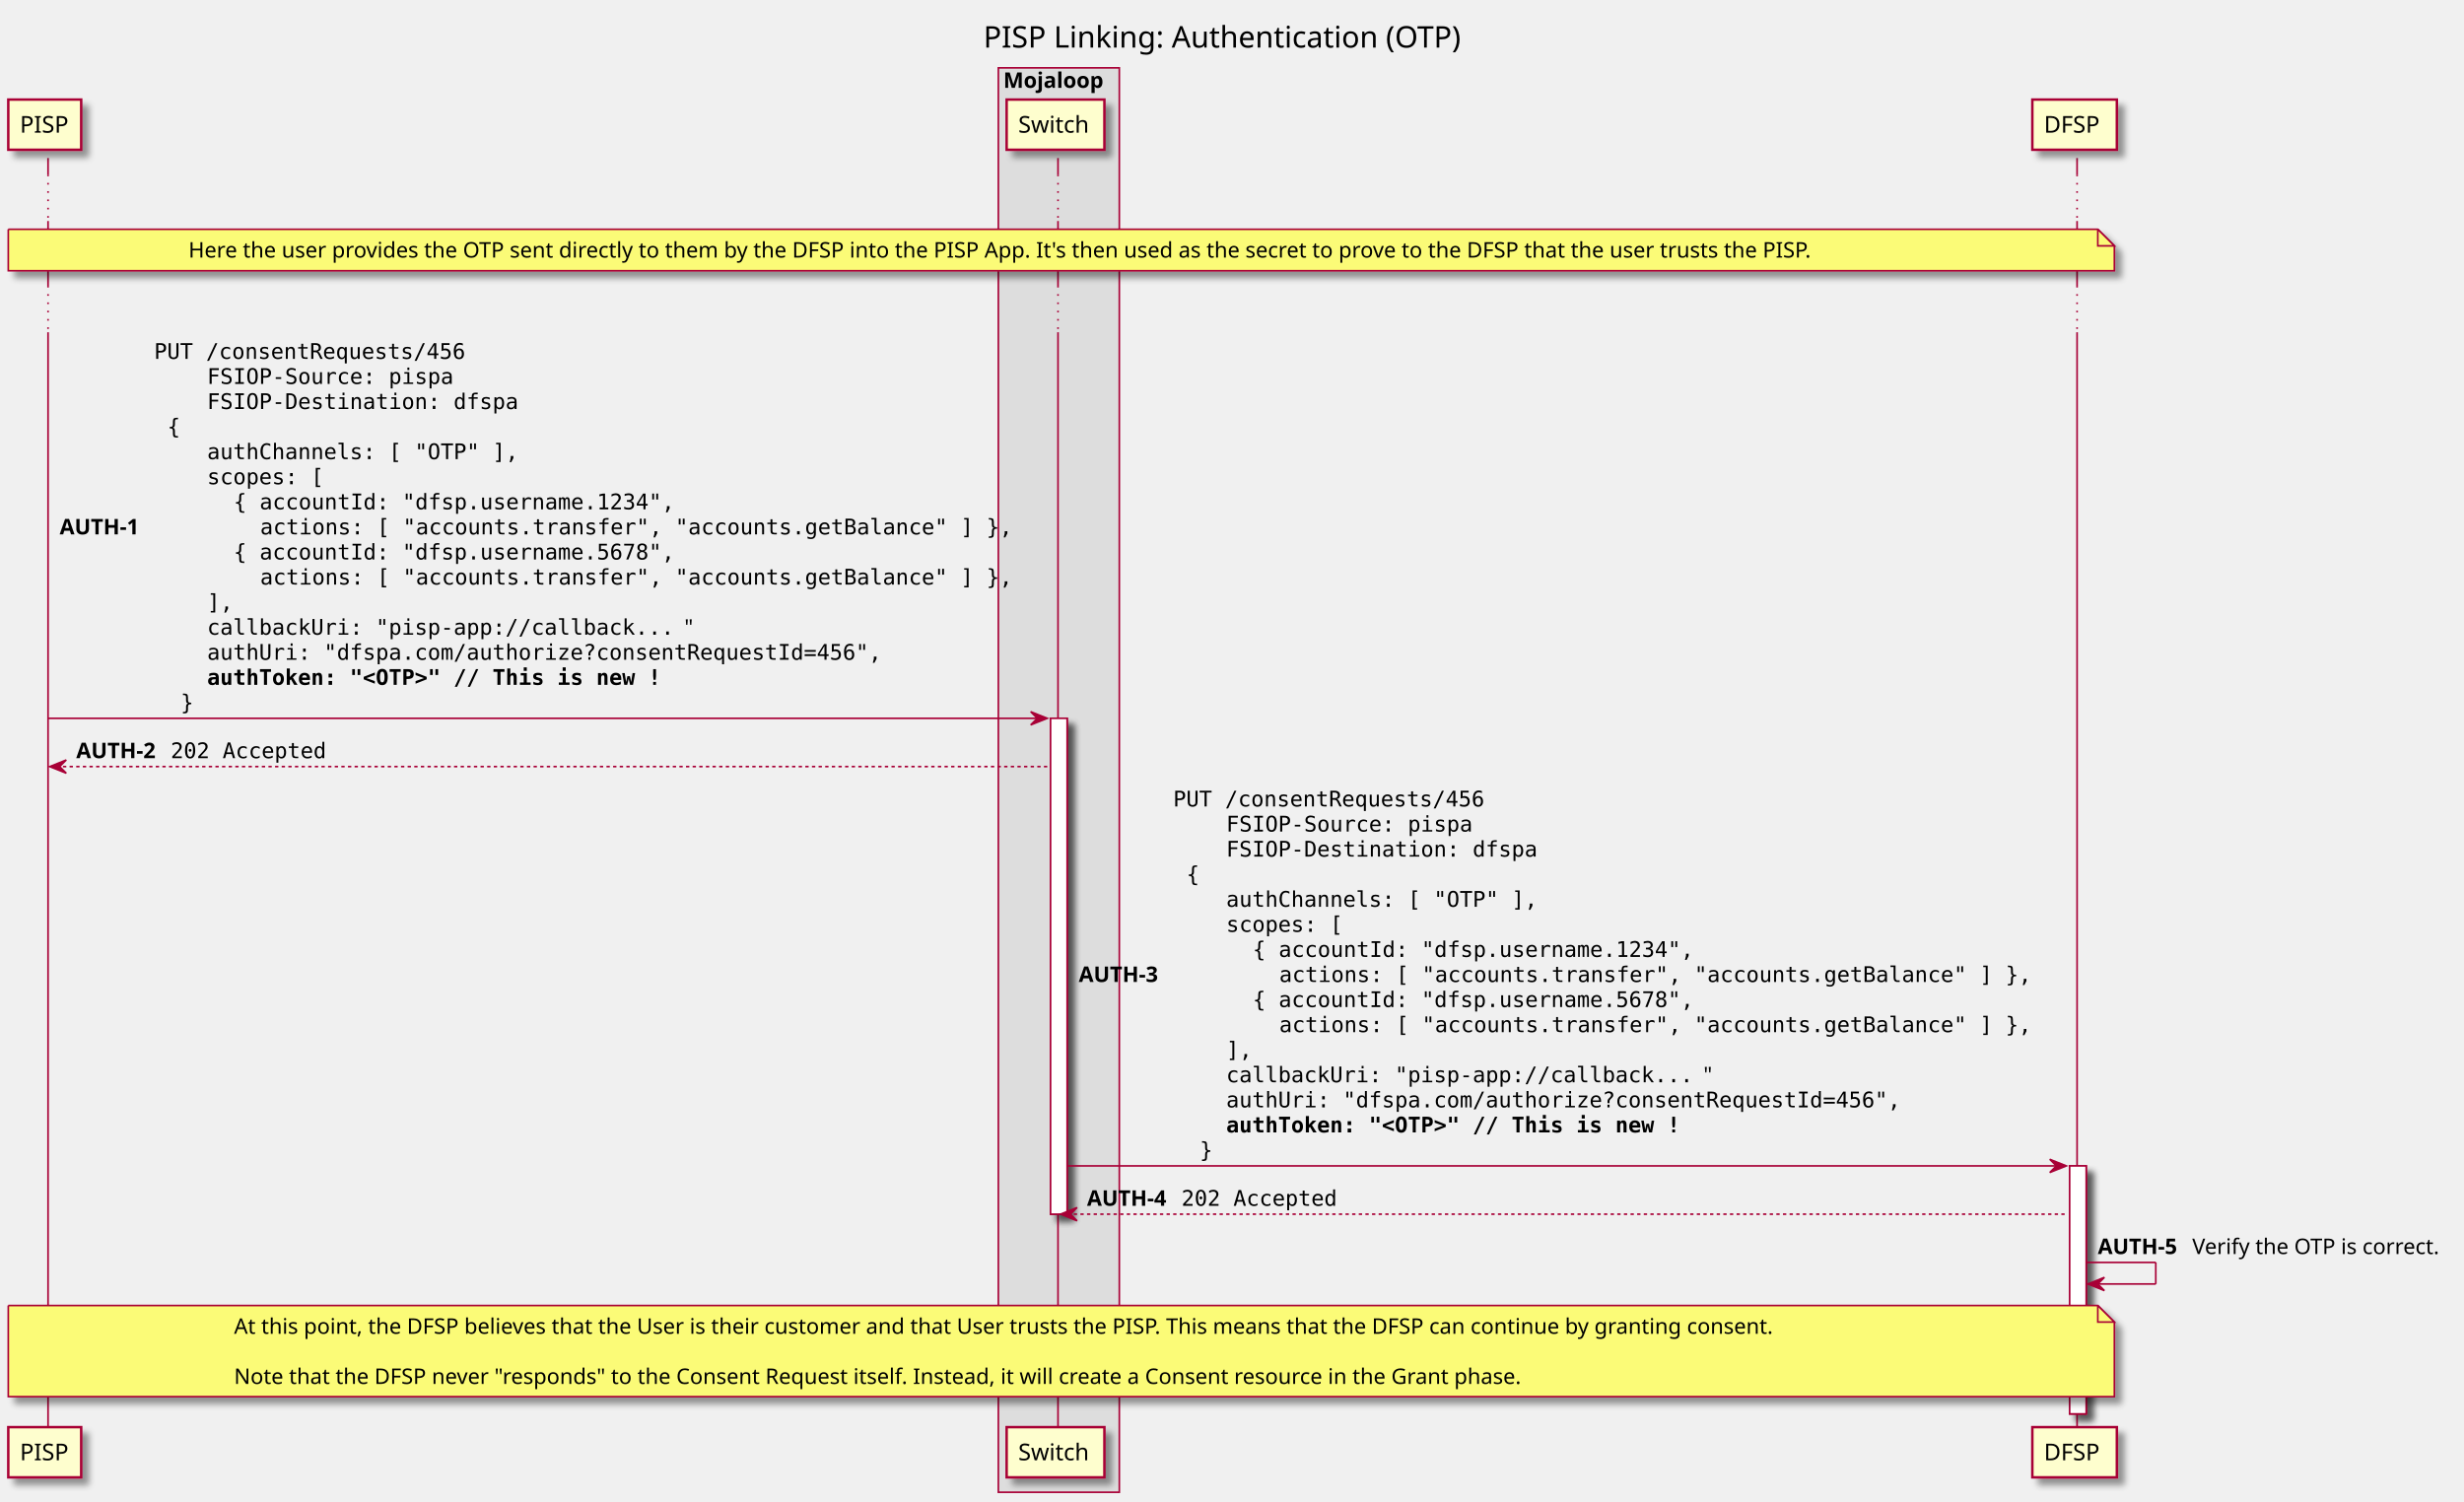
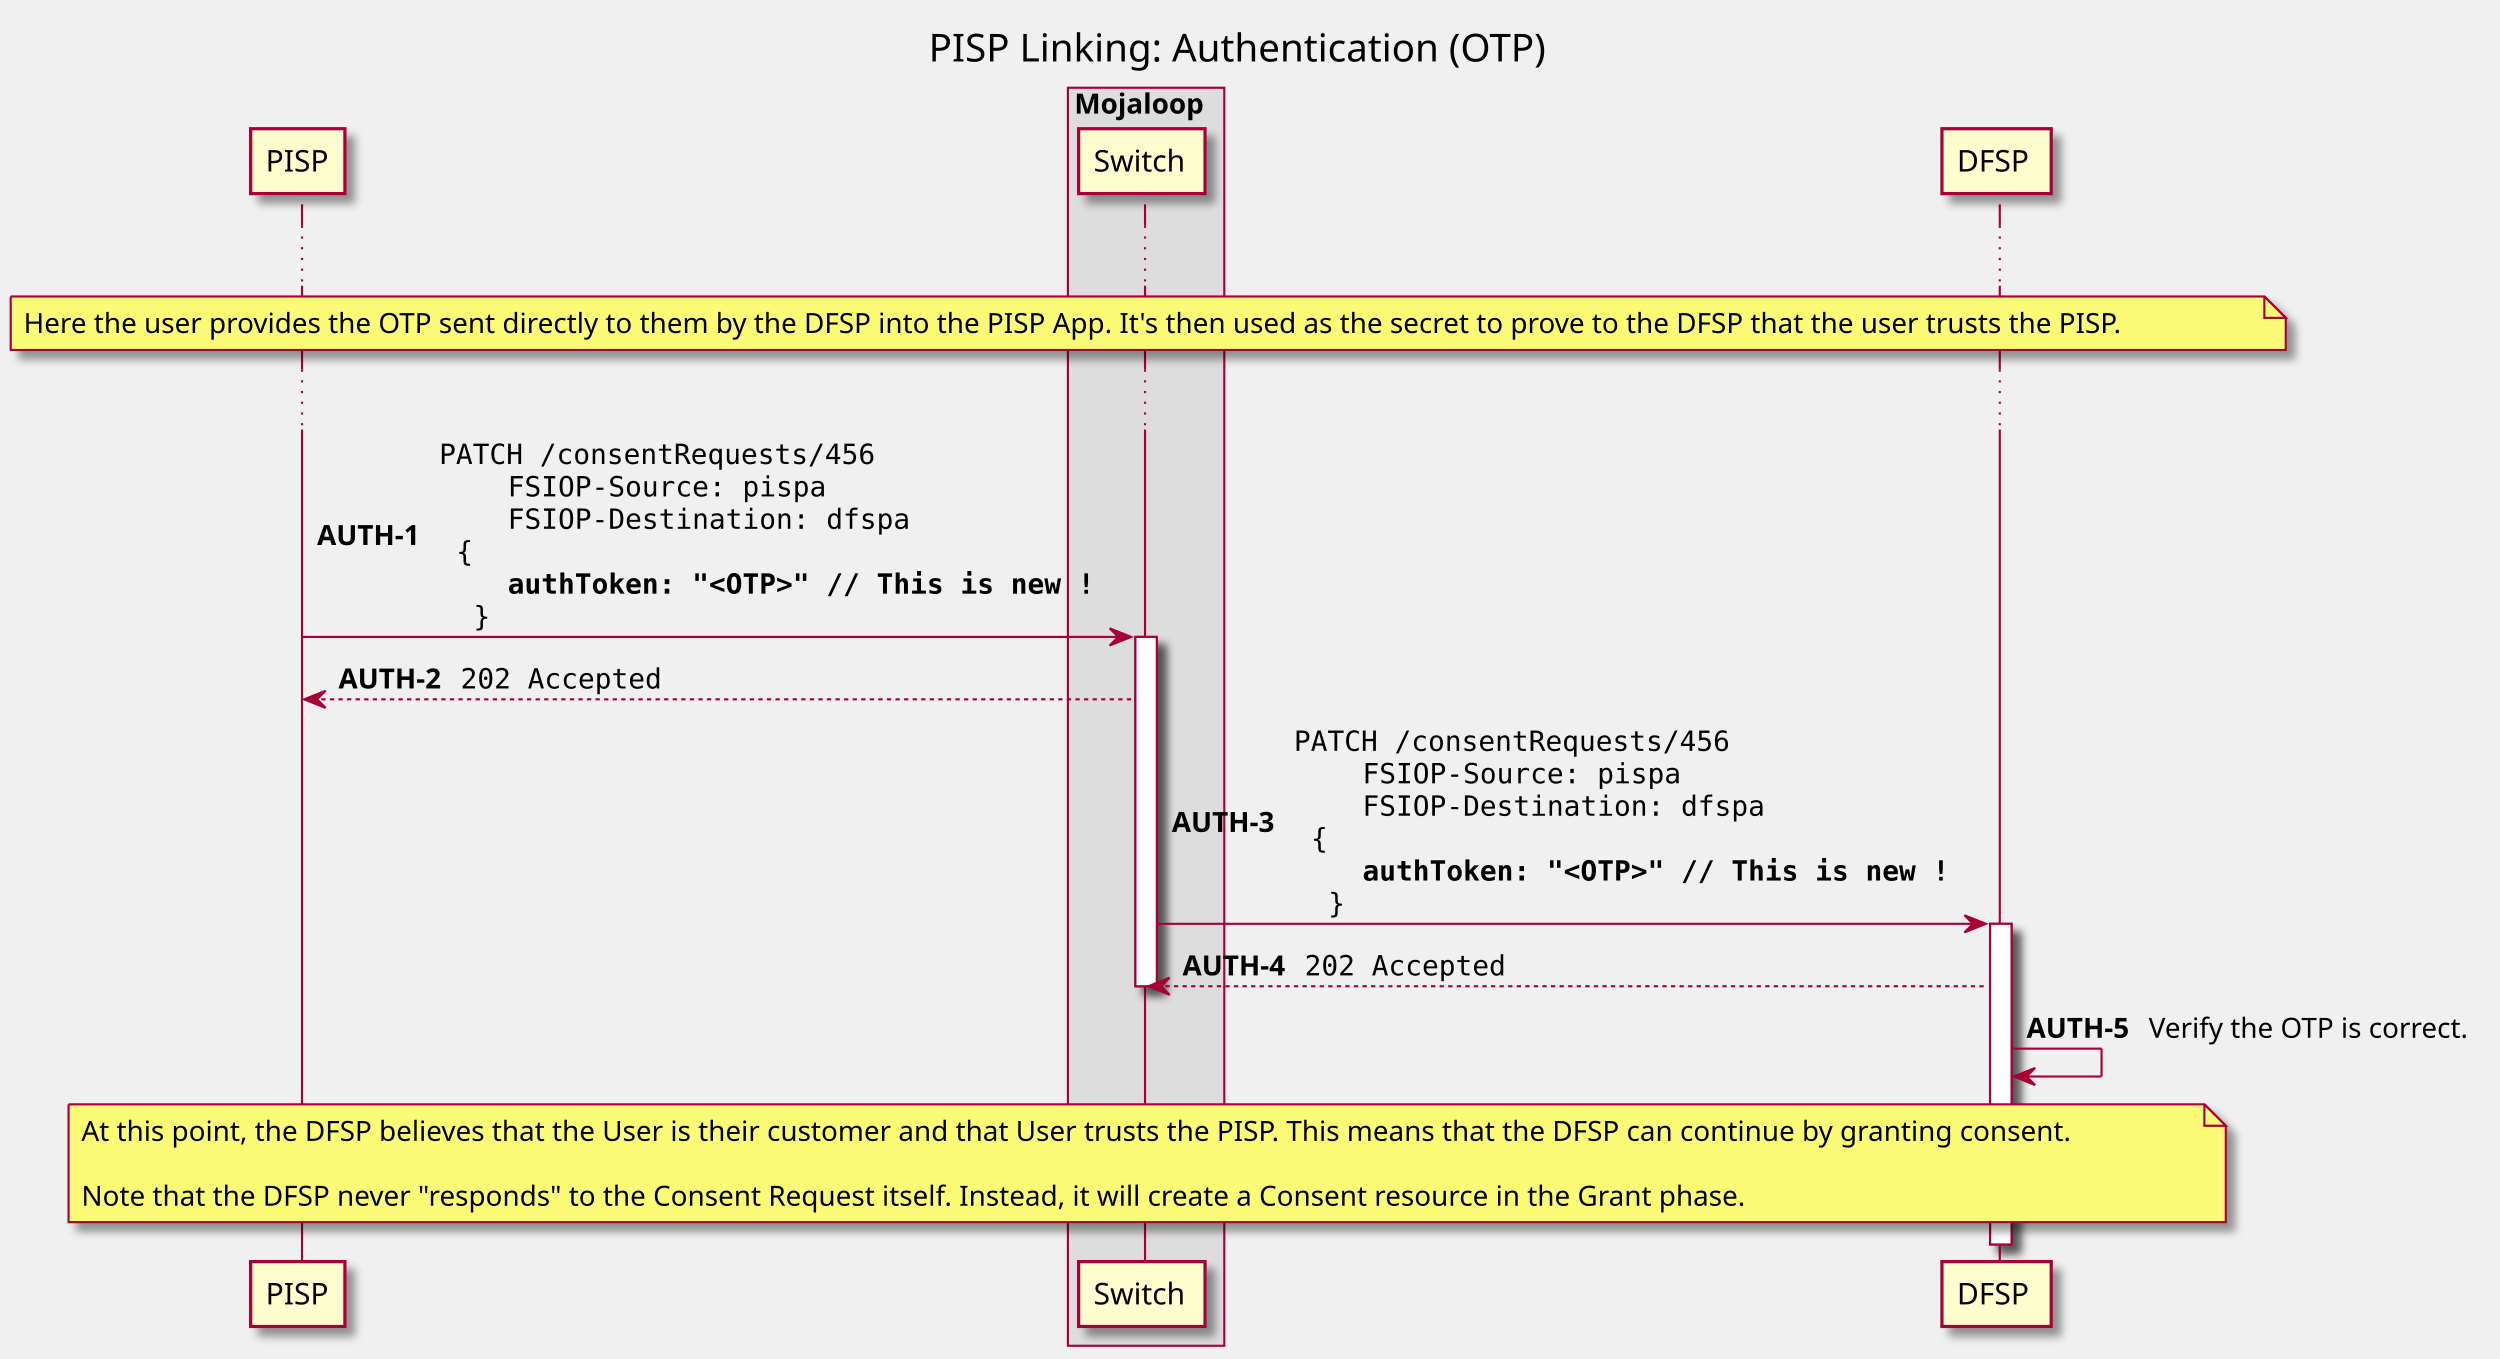
- <svg xmlns="http://www.w3.org/2000/svg" height="906" preserveAspectRatio="none" style="width:1487px;height:906px" width="1487">
+ <svg xmlns="http://www.w3.org/2000/svg" height="634" preserveAspectRatio="none" style="width:1167px;height:634px" width="1167">
  <defs>
    <filter height="300%" id="a" width="300%" x="-1" y="-1">
      <feGaussianBlur result="blurOut" stdDeviation="2" />
      <feColorMatrix in="blurOut" result="blurOut2" values="0 0 0 0 0 0 0 0 0 0 0 0 0 0 0 0 0 0 .4 0" />
      <feOffset dx="4" dy="4" in="blurOut2" result="blurOut3" />
      <feBlend in="SourceGraphic" in2="blurOut3" />
    </filter>
  </defs>
-   <text font-family="sans-serif" font-size="18" lengthAdjust="spacingAndGlyphs" textLength="305" x="593.5" y="28.708">
+   <text font-family="sans-serif" font-size="18" lengthAdjust="spacingAndGlyphs" textLength="305" x="433.5" y="28.708">
    PISP Linking: Authentication (OTP)
  </text>
-   <path fill="#DDD" stroke="#a80036" d="M602.5 40.953h73v859.641h-73z" />
-   <text font-family="sans-serif" font-size="13" font-weight="bold" lengthAdjust="spacingAndGlyphs" textLength="67" x="605.5" y="53.02">
+   <path fill="#DDD" stroke="#a80036" d="M498.5 40.953h73v587.25h-73z" />
+   <text font-family="sans-serif" font-size="13" font-weight="bold" lengthAdjust="spacingAndGlyphs" textLength="67" x="501.5" y="53.02">
    Mojaloop
  </text>
-   <path fill="#FFF" filter="url(#a)" stroke="#a80036" d="M634 433.508h10v299.258h-10zM1249 703.633h10v149.664h-10z" />
-   <path stroke="#a80036" d="M29 95.383v10" />
-   <path stroke="#a80036" stroke-dasharray="1,4" d="M29 105.383v28" />
-   <path stroke="#a80036" d="M29 133.383v39.133" />
-   <path stroke="#a80036" stroke-dasharray="1,4" d="M29 172.516v28" />
-   <path stroke="#a80036" d="M29 200.516v661.781M638.5 95.383v10" />
-   <path stroke="#a80036" stroke-dasharray="1,4" d="M638.5 105.383v28" />
-   <path stroke="#a80036" d="M638.5 133.383v39.133" />
-   <path stroke="#a80036" stroke-dasharray="1,4" d="M638.5 172.516v28" />
-   <path stroke="#a80036" d="M638.5 200.516v661.781M1253.5 95.383v10" />
-   <path stroke="#a80036" stroke-dasharray="1,4" d="M1253.5 105.383v28" />
-   <path stroke="#a80036" d="M1253.5 133.383v39.133" />
-   <path stroke="#a80036" stroke-dasharray="1,4" d="M1253.5 172.516v28" />
-   <path stroke="#a80036" d="M1253.5 200.516v661.781" />
-   <path fill="#FEFECE" filter="url(#a)" stroke="#a80036" stroke-width="1.5" d="M5 60.086h44v30.297H5z" />
-   <text font-family="sans-serif" font-size="14" lengthAdjust="spacingAndGlyphs" textLength="30" x="12" y="80.081">
+   <path fill="#FFF" filter="url(#a)" stroke="#a80036" d="M530 297.313h10v163.063h-10zM929 431.242h10v149.664h-10z" />
+   <path stroke="#a80036" d="M141 95.383v10" />
+   <path stroke="#a80036" stroke-dasharray="1,4" d="M141 105.383v28" />
+   <path stroke="#a80036" d="M141 133.383v39.133" />
+   <path stroke="#a80036" stroke-dasharray="1,4" d="M141 172.516v28" />
+   <path stroke="#a80036" d="M141 200.516v389.39M534.5 95.383v10" />
+   <path stroke="#a80036" stroke-dasharray="1,4" d="M534.5 105.383v28" />
+   <path stroke="#a80036" d="M534.5 133.383v39.133" />
+   <path stroke="#a80036" stroke-dasharray="1,4" d="M534.5 172.516v28" />
+   <path stroke="#a80036" d="M534.5 200.516v389.39M933.5 95.383v10" />
+   <path stroke="#a80036" stroke-dasharray="1,4" d="M933.5 105.383v28" />
+   <path stroke="#a80036" d="M933.5 133.383v39.133" />
+   <path stroke="#a80036" stroke-dasharray="1,4" d="M933.5 172.516v28" />
+   <path stroke="#a80036" d="M933.5 200.516v389.39" />
+   <path fill="#FEFECE" filter="url(#a)" stroke="#a80036" stroke-width="1.5" d="M117 60.086h44v30.297h-44z" />
+   <text font-family="sans-serif" font-size="14" lengthAdjust="spacingAndGlyphs" textLength="30" x="124" y="80.081">
    PISP
  </text>
-   <path fill="#FEFECE" filter="url(#a)" stroke="#a80036" stroke-width="1.5" d="M5 861.297h44v30.297H5z" />
-   <text font-family="sans-serif" font-size="14" lengthAdjust="spacingAndGlyphs" textLength="30" x="12" y="881.292">
+   <path fill="#FEFECE" filter="url(#a)" stroke="#a80036" stroke-width="1.5" d="M117 588.906h44v30.297h-44z" />
+   <text font-family="sans-serif" font-size="14" lengthAdjust="spacingAndGlyphs" textLength="30" x="124" y="608.901">
    PISP
  </text>
-   <path fill="#FEFECE" filter="url(#a)" stroke="#a80036" stroke-width="1.5" d="M607.5 60.086h59v30.297h-59z" />
-   <text font-family="sans-serif" font-size="14" lengthAdjust="spacingAndGlyphs" textLength="45" x="614.5" y="80.081">
+   <path fill="#FEFECE" filter="url(#a)" stroke="#a80036" stroke-width="1.5" d="M503.5 60.086h59v30.297h-59z" />
+   <text font-family="sans-serif" font-size="14" lengthAdjust="spacingAndGlyphs" textLength="45" x="510.5" y="80.081">
    Switch
  </text>
-   <path fill="#FEFECE" filter="url(#a)" stroke="#a80036" stroke-width="1.5" d="M607.5 861.297h59v30.297h-59z" />
-   <text font-family="sans-serif" font-size="14" lengthAdjust="spacingAndGlyphs" textLength="45" x="614.5" y="881.292">
+   <path fill="#FEFECE" filter="url(#a)" stroke="#a80036" stroke-width="1.5" d="M503.5 588.906h59v30.297h-59z" />
+   <text font-family="sans-serif" font-size="14" lengthAdjust="spacingAndGlyphs" textLength="45" x="510.5" y="608.901">
    Switch
  </text>
-   <path fill="#FEFECE" filter="url(#a)" stroke="#a80036" stroke-width="1.5" d="M1226.5 60.086h51v30.297h-51z" />
-   <text font-family="sans-serif" font-size="14" lengthAdjust="spacingAndGlyphs" textLength="37" x="1233.5" y="80.081">
+   <path fill="#FEFECE" filter="url(#a)" stroke="#a80036" stroke-width="1.5" d="M906.5 60.086h51v30.297h-51z" />
+   <text font-family="sans-serif" font-size="14" lengthAdjust="spacingAndGlyphs" textLength="37" x="913.5" y="80.081">
    DFSP
  </text>
-   <path fill="#FEFECE" filter="url(#a)" stroke="#a80036" stroke-width="1.5" d="M1226.5 861.297h51v30.297h-51z" />
-   <text font-family="sans-serif" font-size="14" lengthAdjust="spacingAndGlyphs" textLength="37" x="1233.5" y="881.292">
+   <path fill="#FEFECE" filter="url(#a)" stroke="#a80036" stroke-width="1.5" d="M906.5 588.906h51v30.297h-51z" />
+   <text font-family="sans-serif" font-size="14" lengthAdjust="spacingAndGlyphs" textLength="37" x="913.5" y="608.901">
    DFSP
  </text>
-   <path fill="#FFF" filter="url(#a)" stroke="#a80036" d="M634 433.508h10v299.258h-10zM1249 703.633h10v149.664h-10z" />
-   <path d="M5 138.383v25h1271v-15l-10-10H5" fill="#FBFB77" filter="url(#a)" stroke="#a80036" />
-   <path d="M1266 138.383v10h10l-10-10" fill="#FBFB77" stroke="#a80036" />
-   <text font-family="sans-serif" font-size="13" lengthAdjust="spacingAndGlyphs" textLength="1041" x="113.75" y="155.45">
+   <path fill="#FFF" filter="url(#a)" stroke="#a80036" d="M530 297.313h10v163.063h-10zM929 431.242h10v149.664h-10z" />
+   <path d="M5 138.383v25h1062v-15l-10-10H5" fill="#FBFB77" filter="url(#a)" stroke="#a80036" />
+   <path d="M1057 138.383v10h10l-10-10" fill="#FBFB77" stroke="#a80036" />
+   <text font-family="sans-serif" font-size="13" lengthAdjust="spacingAndGlyphs" textLength="1041" x="11" y="155.45">
    Here the user provides the OTP sent directly to them by the DFSP into the PISP App. It's then used as the secret to prove to the DFSP that the user trusts the PISP.
  </text>
-   <path fill="#A80036" stroke="#a80036" d="M622 429.508l10 4-10 4 4-4z" />
-   <path stroke="#a80036" d="M29 433.508h599" />
-   <text font-family="sans-serif" font-size="13" font-weight="bold" lengthAdjust="spacingAndGlyphs" textLength="53" x="36" y="322.512">
+   <path fill="#A80036" stroke="#a80036" d="M518 293.313l10 4-10 4 4-4z" />
+   <path stroke="#a80036" d="M141 297.313h383" />
+   <text font-family="sans-serif" font-size="13" font-weight="bold" lengthAdjust="spacingAndGlyphs" textLength="53" x="148" y="254.415">
    AUTH-1
  </text>
-   <text font-family="monospace" font-size="13" lengthAdjust="spacingAndGlyphs" textLength="192" x="93" y="216.583">
-     PUT /consentRequests/456
+   <text font-family="monospace" font-size="13" lengthAdjust="spacingAndGlyphs" textLength="208" x="205" y="216.583">
+     PATCH /consentRequests/456
  </text>
-   <text font-family="monospace" font-size="13" lengthAdjust="spacingAndGlyphs" textLength="152" x="125" y="231.715">
+   <text font-family="monospace" font-size="13" lengthAdjust="spacingAndGlyphs" textLength="152" x="237" y="231.715">
    FSIOP-Source: pispa
  </text>
-   <text font-family="monospace" font-size="13" lengthAdjust="spacingAndGlyphs" textLength="192" x="125" y="246.848">
+   <text font-family="monospace" font-size="13" lengthAdjust="spacingAndGlyphs" textLength="192" x="237" y="246.848">
    FSIOP-Destination: dfspa
  </text>
-   <text font-family="monospace" font-size="13" lengthAdjust="spacingAndGlyphs" textLength="8" x="101" y="261.981">
+   <text font-family="monospace" font-size="13" lengthAdjust="spacingAndGlyphs" textLength="8" x="213" y="261.981">
    {
  </text>
-   <text font-family="monospace" font-size="13" lengthAdjust="spacingAndGlyphs" textLength="192" x="125" y="277.114">
-     authChannels: [ "OTP" ],
-   </text>
-   <text font-family="monospace" font-size="13" lengthAdjust="spacingAndGlyphs" textLength="72" x="125" y="292.247">
-     scopes: [
-   </text>
-   <text font-family="monospace" font-size="13" lengthAdjust="spacingAndGlyphs" textLength="272" x="141" y="307.379">
-     { accountId: "dfsp.username.1234",
-   </text>
-   <text font-family="monospace" font-size="13" lengthAdjust="spacingAndGlyphs" textLength="464" x="157" y="322.512">
-     actions: [ "accounts.transfer", "accounts.getBalance" ] },
-   </text>
-   <text font-family="monospace" font-size="13" lengthAdjust="spacingAndGlyphs" textLength="272" x="141" y="337.645">
-     { accountId: "dfsp.username.5678",
-   </text>
-   <text font-family="monospace" font-size="13" lengthAdjust="spacingAndGlyphs" textLength="464" x="157" y="352.778">
-     actions: [ "accounts.transfer", "accounts.getBalance" ] },
-   </text>
-   <text font-family="monospace" font-size="13" lengthAdjust="spacingAndGlyphs" textLength="16" x="125" y="367.911">
-     ],
-   </text>
-   <text font-family="monospace" font-size="13" lengthAdjust="spacingAndGlyphs" textLength="288" x="125" y="383.043">
-     callbackUri: "pisp-app://callback...
-   </text>
-   <text font-family="sans-serif" font-size="13" lengthAdjust="spacingAndGlyphs" textLength="5" x="413" y="383.043">
-     "
-   </text>
-   <text font-family="monospace" font-size="13" lengthAdjust="spacingAndGlyphs" textLength="416" x="125" y="398.176">
-     authUri: "dfspa.com/authorize?consentRequestId=456",
-   </text>
-   <text font-family="monospace" font-size="13" font-weight="bold" lengthAdjust="spacingAndGlyphs" textLength="280" x="125" y="413.309">
+   <text font-family="monospace" font-size="13" font-weight="bold" lengthAdjust="spacingAndGlyphs" textLength="280" x="237" y="277.114">
    authToken: "&lt;OTP&gt;" // This is new !
  </text>
-   <text font-family="monospace" font-size="13" lengthAdjust="spacingAndGlyphs" textLength="8" x="109" y="428.442">
+   <text font-family="monospace" font-size="13" lengthAdjust="spacingAndGlyphs" textLength="8" x="221" y="292.247">
    }
  </text>
-   <path fill="#A80036" stroke="#a80036" d="M40 458.64l-10 4 10 4-4-4z" />
-   <path stroke="#a80036" stroke-dasharray="2,2" d="M34 462.641h599" />
-   <text font-family="sans-serif" font-size="13" font-weight="bold" lengthAdjust="spacingAndGlyphs" textLength="53" x="46" y="457.575">
+   <path fill="#A80036" stroke="#a80036" d="M152 322.445l-10 4 10 4-4-4z" />
+   <path stroke="#a80036" stroke-dasharray="2,2" d="M146 326.445h383" />
+   <text font-family="sans-serif" font-size="13" font-weight="bold" lengthAdjust="spacingAndGlyphs" textLength="53" x="158" y="321.379">
    AUTH-2
  </text>
-   <text font-family="monospace" font-size="13" lengthAdjust="spacingAndGlyphs" textLength="96" x="103" y="457.575">
+   <text font-family="monospace" font-size="13" lengthAdjust="spacingAndGlyphs" textLength="96" x="215" y="321.379">
    202 Accepted
  </text>
-   <path fill="#A80036" stroke="#a80036" d="M1237 699.633l10 4-10 4 4-4z" />
-   <path stroke="#a80036" d="M644 703.633h599" />
-   <text font-family="sans-serif" font-size="13" font-weight="bold" lengthAdjust="spacingAndGlyphs" textLength="53" x="651" y="592.637">
+   <path fill="#A80036" stroke="#a80036" d="M917 427.242l10 4-10 4 4-4z" />
+   <path stroke="#a80036" d="M540 431.242h383" />
+   <text font-family="sans-serif" font-size="13" font-weight="bold" lengthAdjust="spacingAndGlyphs" textLength="53" x="547" y="388.344">
    AUTH-3
  </text>
-   <text font-family="monospace" font-size="13" lengthAdjust="spacingAndGlyphs" textLength="192" x="708" y="486.707">
-     PUT /consentRequests/456
+   <text font-family="monospace" font-size="13" lengthAdjust="spacingAndGlyphs" textLength="208" x="604" y="350.512">
+     PATCH /consentRequests/456
  </text>
-   <text font-family="monospace" font-size="13" lengthAdjust="spacingAndGlyphs" textLength="152" x="740" y="501.84">
+   <text font-family="monospace" font-size="13" lengthAdjust="spacingAndGlyphs" textLength="152" x="636" y="365.645">
    FSIOP-Source: pispa
  </text>
-   <text font-family="monospace" font-size="13" lengthAdjust="spacingAndGlyphs" textLength="192" x="740" y="516.973">
+   <text font-family="monospace" font-size="13" lengthAdjust="spacingAndGlyphs" textLength="192" x="636" y="380.778">
    FSIOP-Destination: dfspa
  </text>
-   <text font-family="monospace" font-size="13" lengthAdjust="spacingAndGlyphs" textLength="8" x="716" y="532.106">
+   <text font-family="monospace" font-size="13" lengthAdjust="spacingAndGlyphs" textLength="8" x="612" y="395.911">
    {
  </text>
-   <text font-family="monospace" font-size="13" lengthAdjust="spacingAndGlyphs" textLength="192" x="740" y="547.239">
-     authChannels: [ "OTP" ],
-   </text>
-   <text font-family="monospace" font-size="13" lengthAdjust="spacingAndGlyphs" textLength="72" x="740" y="562.372">
-     scopes: [
-   </text>
-   <text font-family="monospace" font-size="13" lengthAdjust="spacingAndGlyphs" textLength="272" x="756" y="577.504">
-     { accountId: "dfsp.username.1234",
-   </text>
-   <text font-family="monospace" font-size="13" lengthAdjust="spacingAndGlyphs" textLength="464" x="772" y="592.637">
-     actions: [ "accounts.transfer", "accounts.getBalance" ] },
-   </text>
-   <text font-family="monospace" font-size="13" lengthAdjust="spacingAndGlyphs" textLength="272" x="756" y="607.77">
-     { accountId: "dfsp.username.5678",
-   </text>
-   <text font-family="monospace" font-size="13" lengthAdjust="spacingAndGlyphs" textLength="464" x="772" y="622.903">
-     actions: [ "accounts.transfer", "accounts.getBalance" ] },
-   </text>
-   <text font-family="monospace" font-size="13" lengthAdjust="spacingAndGlyphs" textLength="16" x="740" y="638.036">
-     ],
-   </text>
-   <text font-family="monospace" font-size="13" lengthAdjust="spacingAndGlyphs" textLength="288" x="740" y="653.168">
-     callbackUri: "pisp-app://callback...
-   </text>
-   <text font-family="sans-serif" font-size="13" lengthAdjust="spacingAndGlyphs" textLength="5" x="1028" y="653.168">
-     "
-   </text>
-   <text font-family="monospace" font-size="13" lengthAdjust="spacingAndGlyphs" textLength="416" x="740" y="668.301">
-     authUri: "dfspa.com/authorize?consentRequestId=456",
-   </text>
-   <text font-family="monospace" font-size="13" font-weight="bold" lengthAdjust="spacingAndGlyphs" textLength="280" x="740" y="683.434">
+   <text font-family="monospace" font-size="13" font-weight="bold" lengthAdjust="spacingAndGlyphs" textLength="280" x="636" y="411.043">
    authToken: "&lt;OTP&gt;" // This is new !
  </text>
-   <text font-family="monospace" font-size="13" lengthAdjust="spacingAndGlyphs" textLength="8" x="724" y="698.567">
+   <text font-family="monospace" font-size="13" lengthAdjust="spacingAndGlyphs" textLength="8" x="620" y="426.176">
    }
  </text>
-   <path fill="#A80036" stroke="#a80036" d="M650 728.766l-10 4 10 4-4-4z" />
-   <path stroke="#a80036" stroke-dasharray="2,2" d="M644 732.766h604" />
-   <text font-family="sans-serif" font-size="13" font-weight="bold" lengthAdjust="spacingAndGlyphs" textLength="53" x="656" y="727.7">
+   <path fill="#A80036" stroke="#a80036" d="M546 456.375l-10 4 10 4-4-4z" />
+   <path stroke="#a80036" stroke-dasharray="2,2" d="M540 460.375h388" />
+   <text font-family="sans-serif" font-size="13" font-weight="bold" lengthAdjust="spacingAndGlyphs" textLength="53" x="552" y="455.309">
    AUTH-4
  </text>
-   <text font-family="monospace" font-size="13" lengthAdjust="spacingAndGlyphs" textLength="96" x="713" y="727.7">
+   <text font-family="monospace" font-size="13" lengthAdjust="spacingAndGlyphs" textLength="96" x="609" y="455.309">
    202 Accepted
  </text>
-   <path stroke="#a80036" d="M1259 761.898h42M1301 761.898v13M1260 774.898h41" />
-   <path fill="#A80036" stroke="#a80036" d="M1270 770.898l-10 4 10 4-4-4z" />
-   <text font-family="sans-serif" font-size="13" font-weight="bold" lengthAdjust="spacingAndGlyphs" textLength="53" x="1266" y="756.832">
+   <path stroke="#a80036" d="M939 489.508h42M981 489.508v13M940 502.508h41" />
+   <path fill="#A80036" stroke="#a80036" d="M950 498.508l-10 4 10 4-4-4z" />
+   <text font-family="sans-serif" font-size="13" font-weight="bold" lengthAdjust="spacingAndGlyphs" textLength="53" x="946" y="484.442">
    AUTH-5
  </text>
-   <text font-family="sans-serif" font-size="13" lengthAdjust="spacingAndGlyphs" textLength="157" x="1323" y="756.832">
+   <text font-family="sans-serif" font-size="13" lengthAdjust="spacingAndGlyphs" textLength="157" x="1003" y="484.442">
    Verify the OTP is correct.
  </text>
-   <path d="M5 787.898v55h1271v-45l-10-10H5" fill="#FBFB77" filter="url(#a)" stroke="#a80036" />
-   <path d="M1266 787.898v10h10l-10-10" fill="#FBFB77" stroke="#a80036" />
-   <text font-family="sans-serif" font-size="13" lengthAdjust="spacingAndGlyphs" textLength="986" x="141.25" y="804.965">
+   <path d="M32 515.508v55h1007v-45l-10-10H32" fill="#FBFB77" filter="url(#a)" stroke="#a80036" />
+   <path d="M1029 515.508v10h10l-10-10" fill="#FBFB77" stroke="#a80036" />
+   <text font-family="sans-serif" font-size="13" lengthAdjust="spacingAndGlyphs" textLength="986" x="38" y="532.575">
    At this point, the DFSP believes that the User is their customer and that User trusts the PISP. This means that the DFSP can continue by granting consent.
  </text>
-   <text font-family="sans-serif" font-size="13" lengthAdjust="spacingAndGlyphs" textLength="820" x="141.25" y="835.231">
+   <text font-family="sans-serif" font-size="13" lengthAdjust="spacingAndGlyphs" textLength="820" x="38" y="562.84">
    Note that the DFSP never "responds" to the Consent Request itself. Instead, it will create a Consent resource in the Grant phase.
  </text>
</svg>
